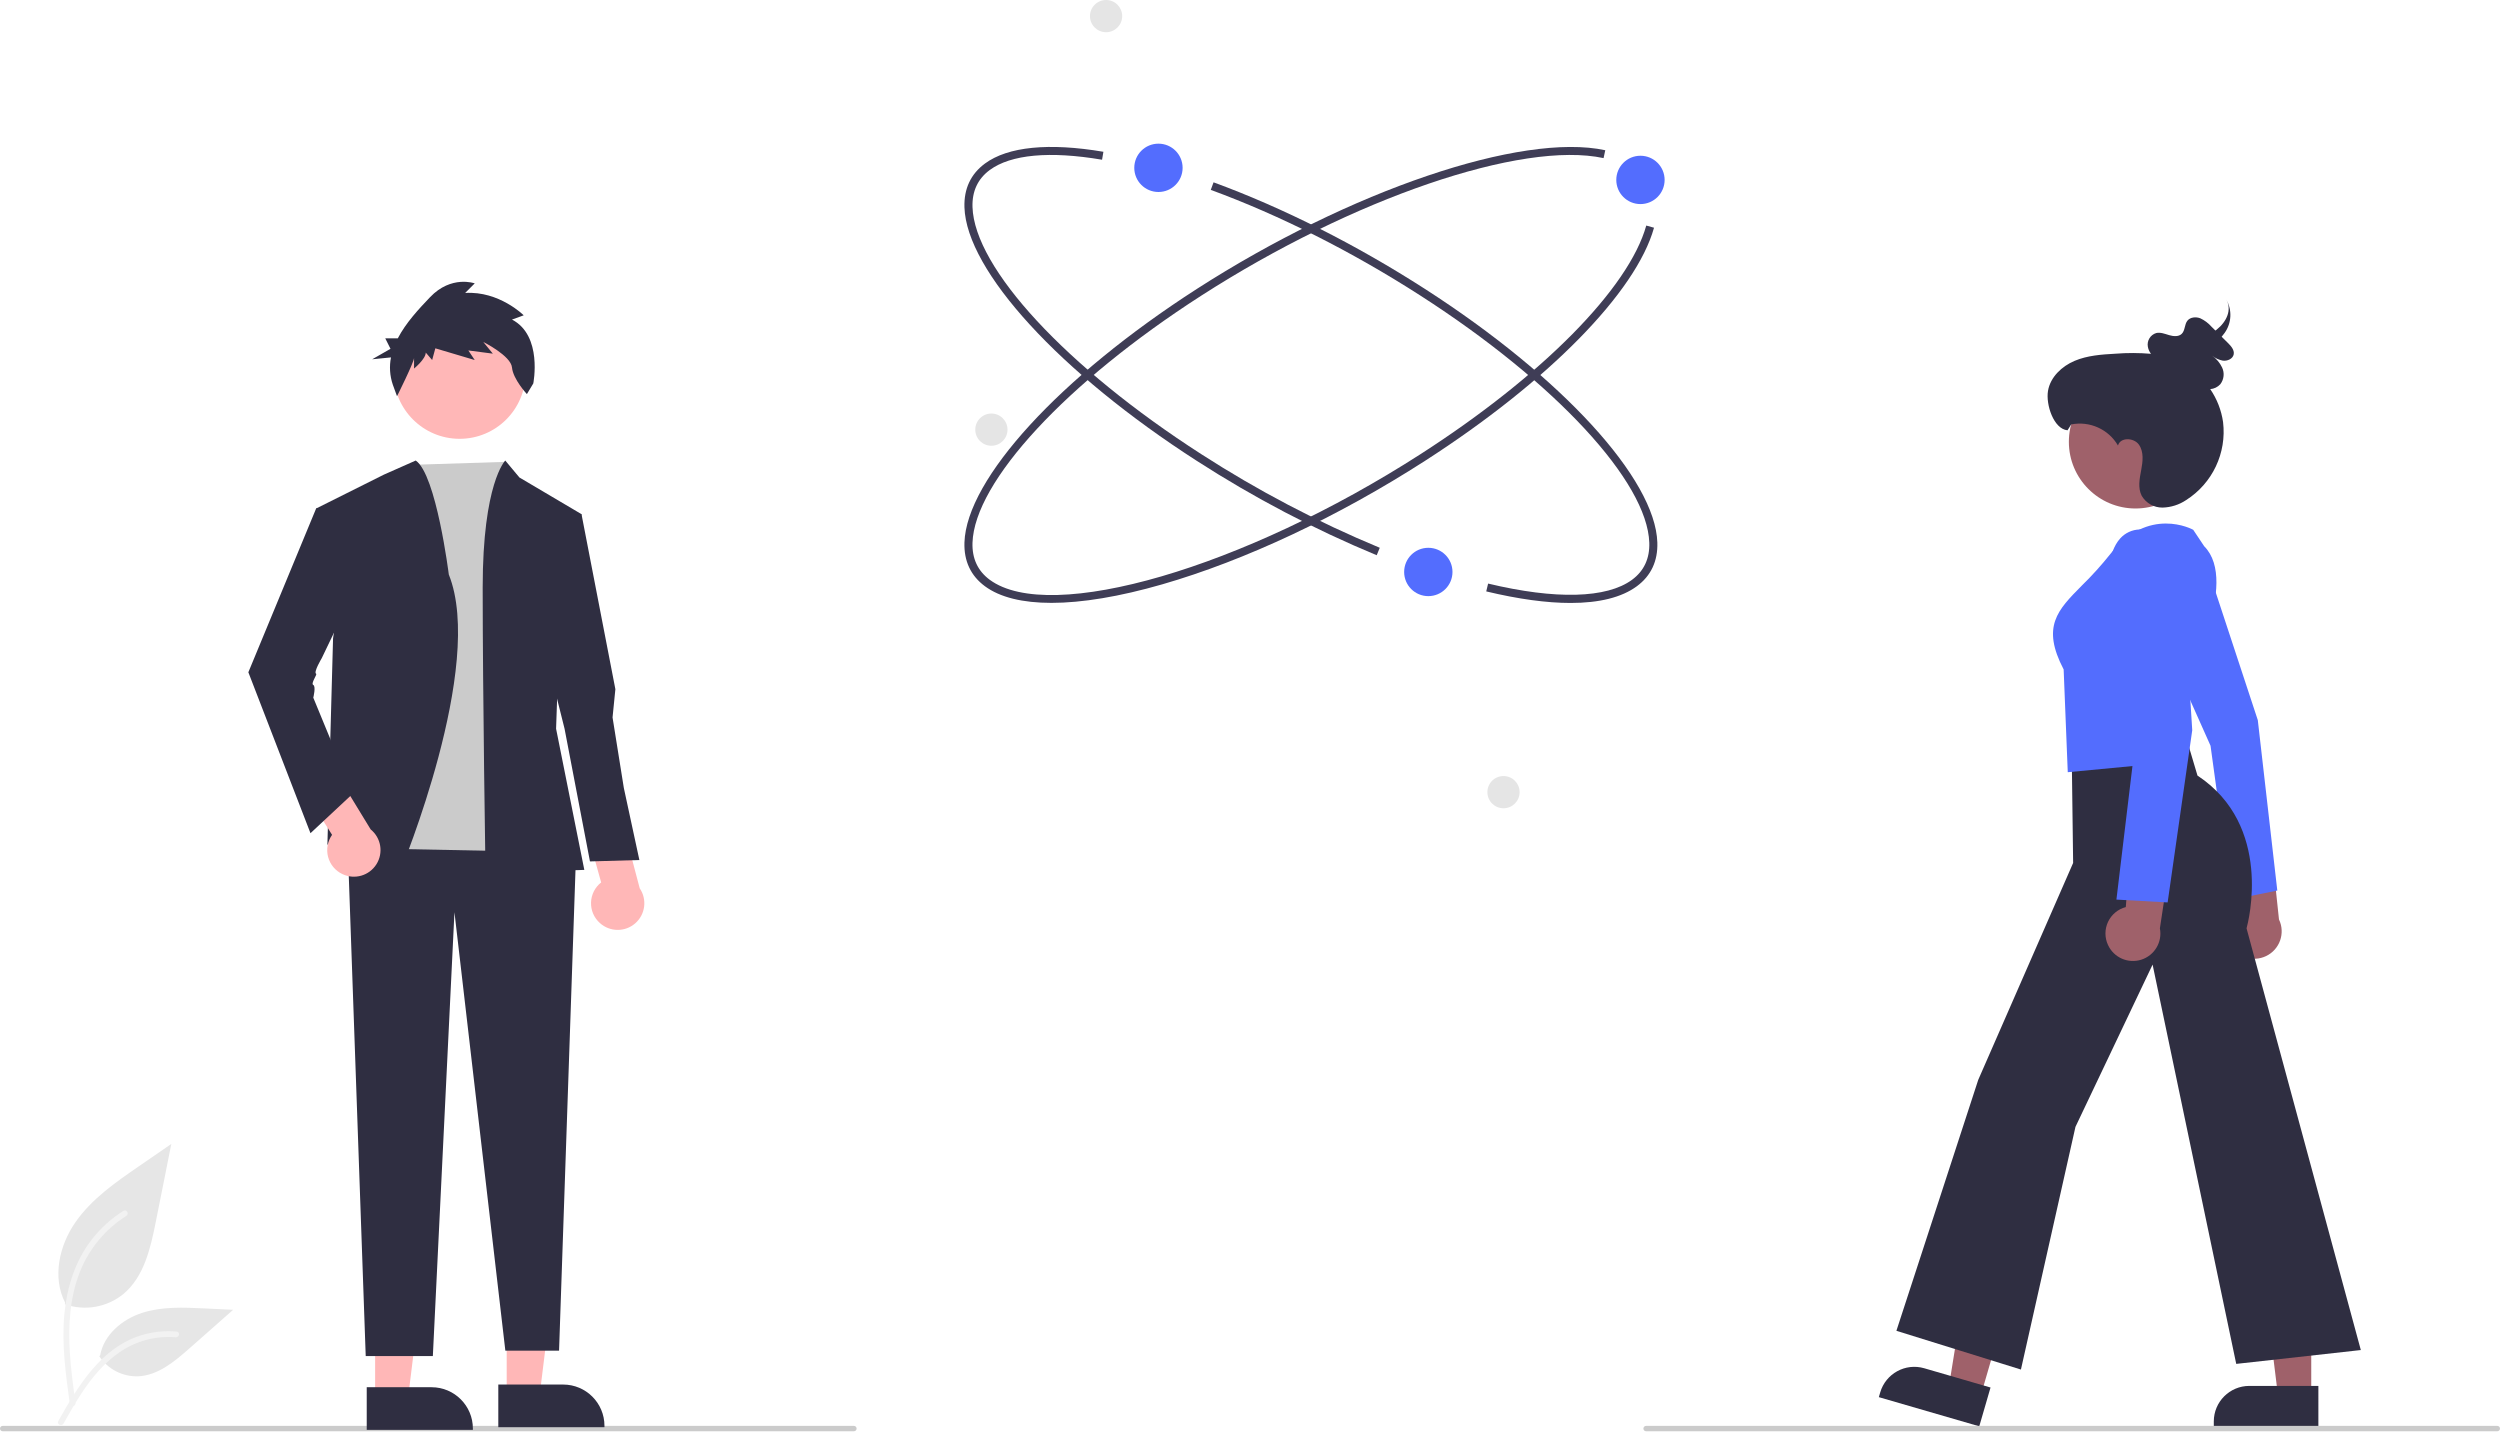
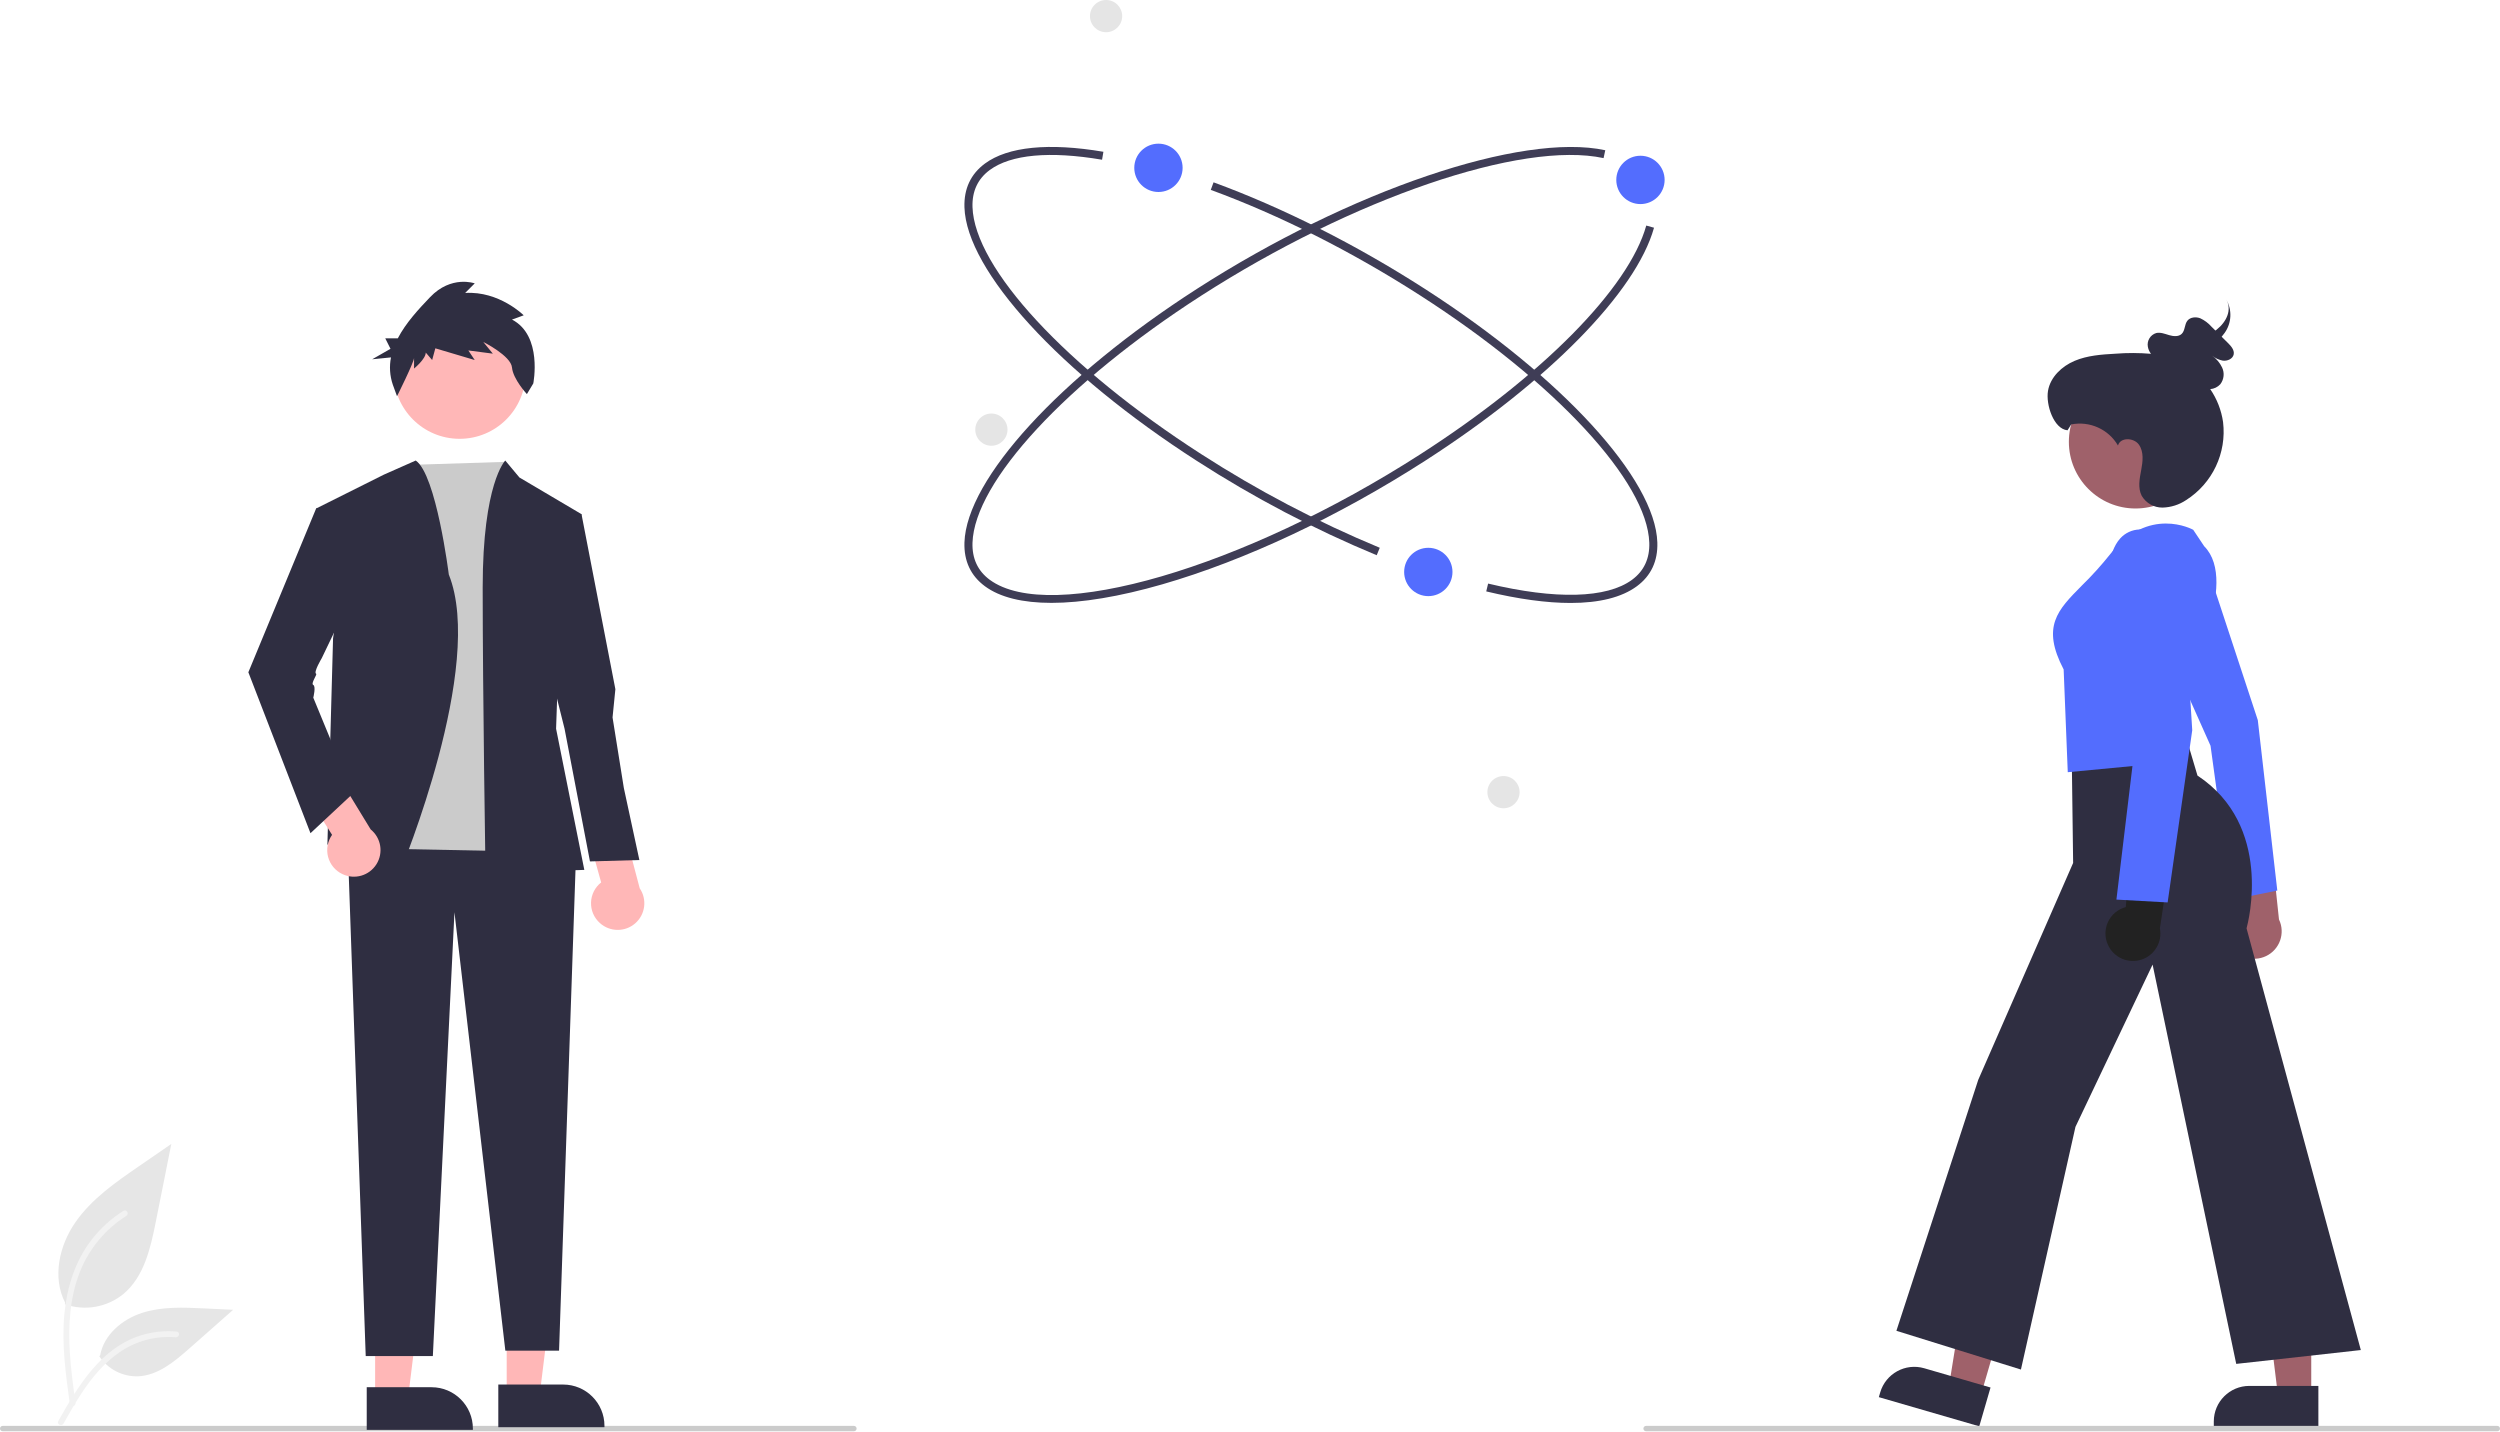
<svg xmlns="http://www.w3.org/2000/svg" id="be9445cc-36a8-41fc-8663-3adeddcda149" data-name="Layer 1" width="931" height="533" viewBox="0 0 931 533">
  <path id="b28c6922-ddd3-47e4-a3ac-36d7a7012cbe" data-name="Path 438" d="M158.629,669.196a22.651,22.651,0,0,0,21.873-3.853c7.661-6.431,10.063-17.021,12.017-26.83L198.3,609.5l-12.102,8.333c-8.704,5.993-17.603,12.178-23.629,20.858s-8.655,20.53-3.815,29.922" transform="translate(-134.5 -183.5)" fill="#e6e6e6" />
  <path id="f348d1cd-efe1-4e64-9555-bec9588846f0" data-name="Path 439" d="M160.498,706.343c-1.523-11.098-3.09-22.339-2.019-33.555.949-9.962,3.988-19.69,10.176-27.669A46.029,46.029,0,0,1,180.464,634.416c1.181-.745,2.268,1.126,1.092,1.868a43.759,43.759,0,0,0-17.31,20.884c-3.768,9.584-4.374,20.033-3.724,30.215.392,6.157,1.226,12.274,2.063,18.383a1.121,1.121,0,0,1-.756,1.331,1.088,1.088,0,0,1-1.331-.756Z" transform="translate(-134.5 -183.5)" fill="#f2f2f2" />
  <path id="a93533ad-4b65-413c-802a-4ad30488ecb9" data-name="Path 442" d="M171.462,688.535a16.674,16.674,0,0,0,14.528,7.501c7.357-.349,13.487-5.481,19.005-10.355l16.325-14.414L210.517,670.75c-7.77-.372-15.74-.721-23.141,1.678s-14.226,8.163-15.579,15.823" transform="translate(-134.5 -183.5)" fill="#e6e6e6" />
  <path id="b011e8a2-9a94-4c33-83aa-73d3f3df33bf" data-name="Path 443" d="M156.192,712.722c7.333-12.976,15.839-27.397,31.038-32.006a34.635,34.635,0,0,1,13.054-1.348c1.386.12,1.04,2.256-.343,2.137a32.177,32.177,0,0,0-20.833,5.512c-5.874,3.999-10.448,9.558-14.319,15.452-2.371,3.611-4.495,7.375-6.619,11.134C157.491,714.805,155.506,713.937,156.192,712.722Z" transform="translate(-134.5 -183.5)" fill="#f2f2f2" />
  <circle cx="369.193" cy="160" r="6" fill="#e5e5e5" />
  <path d="M647.187,390.271a421.9,421.9,0,0,1-67.003-35.151c-50.996-32.803-85.768-70.744-86.524-94.412-.221-6.917,2.348-12.403,7.637-16.304,8.556-6.311,23.809-7.825,44.112-4.382l-.501,2.958c-19.481-3.305-33.945-1.977-41.829,3.838-4.448,3.281-6.607,7.921-6.42,13.794.726,22.726,34.945,59.691,85.149,91.984a418.783,418.783,0,0,0,66.517,34.898Z" transform="translate(-134.5 -183.5)" fill="#3f3d56" />
  <path d="M719.389,408.044c-8.897,0-19.433-1.432-31.414-4.304l.699-2.917c25.156,6.029,44.192,5.528,53.602-1.414,4.448-3.281,6.607-7.922,6.42-13.794-.727-22.726-34.945-59.691-85.149-91.984-25.445-16.367-52.469-29.998-78.152-39.418l1.033-2.816c25.887,9.495,53.115,23.227,78.742,39.711,50.996,32.803,85.768,70.744,86.524,94.412.221,6.917-2.348,12.403-7.637,16.304C738.44,405.966,730.103,408.044,719.389,408.044Z" transform="translate(-134.5 -183.5)" fill="#3f3d56" />
  <path d="M526.052,408.012c-10.744 0-19.158-2.061-24.755-6.189-5.289-3.901-7.859-9.387-7.637-16.304.756-23.668,35.528-61.609,86.524-94.412,56.995-36.661,120.97-58.388,152.118-51.659l-.633,2.933c-30.445-6.581-93.471,14.977-149.862,51.25-50.204,32.292-84.422,69.258-85.149,91.984-.188,5.873,1.972,10.514,6.42,13.794,22.525,16.612,94.512-4.387,160.47-46.813,45.309-29.144,77.504-61.752,84.021-85.1l2.89.807c-6.706,24.025-39.386,57.291-85.288,86.816-32.303,20.778-67.037,37.107-97.803,45.978C551.387,405.705,537.417,408.012,526.052,408.012Z" transform="translate(-134.5 -183.5)" fill="#3f3d56" />
  <circle cx="431.405" cy="62.5" r="9" fill="#536dfe" />
  <circle cx="531.905" cy="213" r="9" fill="#536dfe" />
  <circle cx="559.905" cy="295" r="6" fill="#e5e5e5" />
  <circle cx="411.905" cy="6" r="6" fill="#e5e5e5" />
  <circle cx="610.905" cy="67" r="9" fill="#536dfe" />
  <path d="M452.5,716.5h-317a1,1,0,0,1,0-2h317a1,1,0,0,1,0,2Z" transform="translate(-134.5 -183.5)" fill="#cbcbcb" />
  <polygon points="188.696 519.608 200.956 519.607 206.788 472.319 188.694 472.32 188.696 519.608" fill="#ffb7b7" />
  <path d="M320.069,699.105l24.144-.001h.001a15.387,15.387,0,0,1,15.386,15.386v.5l-39.531.001Z" transform="translate(-134.5 -183.5)" fill="#2f2e41" />
  <polygon points="139.696 520.608 151.956 520.607 157.788 473.319 139.694 473.32 139.696 520.608" fill="#ffb7b7" />
  <path d="M271.069,700.105l24.144-.001h.001a15.387,15.387,0,0,1,15.386,15.386v.5l-39.531.001Z" transform="translate(-134.5 -183.5)" fill="#2f2e41" />
  <path d="M348.926,504.295,342.693,686.5h-20L303.738,523.22,295.693,688.5h-25l-6.907-195.77,76.75-1.051Z" transform="translate(-134.5 -183.5)" fill="#2f2e41" />
  <polygon points="152.941 173.116 188.193 172 196.048 317.115 140.325 315.999 152.941 173.116" fill="#cbcbcb" />
  <path d="M315.303,508.5l36.798-1.051-10.514-52.569,1.051-30.49,8.411-49.415-23.13-13.668L322.663,355s-8.411,8.411-8.411,47.312S315.303,508.5,315.303,508.5Z" transform="translate(-134.5 -183.5)" fill="#2f2e41" />
  <path d="M283.762,507.449s31.541-75.947,17.873-109.993c0,0-4.653-37.2-12.314-42.456l-11.867,5.257-25.233,12.616,9.462,26.284-3.154,22.079L256.426,497.987Z" transform="translate(-134.5 -183.5)" fill="#2f2e41" />
  <path d="M262.02,509.016A9.859,9.859,0,0,1,258.163,494.399L246.16,475.334l9.807-10.12,16.572,27.162a9.912,9.912,0,0,1-10.519,16.64Z" transform="translate(-134.5 -183.5)" fill="#ffb7b7" />
  <path d="M357.884,527.229a9.859,9.859,0,0,1,.488-15.109l-6.044-21.703,12.293-6.89,8.105,30.769a9.912,9.912,0,0,1-14.842,12.933Z" transform="translate(-134.5 -183.5)" fill="#ffb7b7" />
  <path d="M263.786,370.771l-11.565,2.103-25.233,60.98,23.13,59.928,15.771-14.719-14.719-35.747s1.051-4.205,0-4.731,1.545-3.91,1.051-4.172c-1.051-.559,2.103-5.816,2.103-5.816l12.616-26.284Z" transform="translate(-134.5 -183.5)" fill="#2f2e41" />
  <polygon points="204.984 191.476 216.55 191.476 229.166 256.661 228.115 267.175 232.32 293.459 238.103 320.269 219.704 320.795 210.241 271.38 201.83 237.737 204.984 191.476" fill="#2f2e41" />
  <circle cx="171.158" cy="138.854" r="24.561" fill="#ffb7b7" />
  <path d="M325.167,302.509l4.361-1.586s-9.119-9.119-21.805-8.326l3.568-3.568s-8.722-3.172-16.651,5.154c-4.168,4.377-8.991,9.521-11.997,15.316h-4.67l1.949,3.898L273.099,317.297l7.002-.7a19.672,19.672,0,0,0,.662,10.097l1.586,4.361s6.343-12.687,6.343-14.272v3.965s4.361-3.568,4.361-5.947l2.379,2.775,1.189-4.361,14.669,4.361-2.379-3.568,9.119,1.189-3.568-4.361s10.308,5.154,10.704,9.515c.396,4.361,5.55,9.911,5.55,9.911l2.379-3.965S336.664,308.456,325.167,302.509Z" transform="translate(-134.5 -183.5)" fill="#2f2e41" />
  <polygon points="751.068 473.471 733.506 468.369 725.837 515.912 737.736 519.37 751.068 473.471" fill="#9f616a" />
  <path d="M834.178,703.796l.506-1.741a13.234,13.234,0,0,1,16.4-9.017l24.69,7.172h0l-4.197,14.449h0L834.178,703.796Z" transform="translate(-134.5 -183.5)" fill="#2f2e41" />
  <polygon points="860.711 471.858 842.422 471.857 848.317 519.652 860.708 519.653 860.711 471.858" fill="#9f616a" />
  <path d="M958.919,714.658l0-1.813a13.234,13.234,0,0,1,13.235-13.233l25.71.001h0l-.001,15.047h0l-38.944-.002Z" transform="translate(-134.5 -183.5)" fill="#2f2e41" />
  <path d="M978.394,539.54a10.219,10.219,0,0,0,4.799-13.631l-3.464-32.619-17.259-7.376,6.434,35.541a10.219,10.219,0,0,0,9.489,18.086Z" transform="translate(-134.5 -183.5)" fill="#9f616a" />
  <path d="M975.306,451.681l-20.249-61.47c-.422-.705-5.462-8.637-16.437-5.263a9.178,9.178,0,0,0-5.669,4.623c-3.213,6.159-.216,15.674-.203,15.724l24.929,55.863.026.058,7.869,57.37,16.993-3.45Z" transform="translate(-134.5 -183.5)" fill="#536dfe" />
  <path d="M840.72,679.087l30.477-93.455,35.337-80.771-.509-39.174,41.934-9.778,4.883,16.417c28.242,18.635,18.938,54.483,18.275,56.886l42.554,157.045-46.4,5.155-31.145-148.692-28.724,60.419-20.309,90.377Z" transform="translate(-134.5 -183.5)" fill="#2f2e41" />
  <path d="M903.002,432.802c-8.337-15.981-2.31-22.067,6.806-31.272a125.466,125.466,0,0,0,10.466-11.57c14.221-18.283,30.725-9.304,30.891-9.21l.093.052,4.078,6.116c13.438,13.524-6.94,50.687-8.488,53.454l1.022,26.574-43.336,4.127Z" transform="translate(-134.5 -183.5)" fill="#536dfe" />
  <circle cx="795.269" cy="164.538" r="24.825" fill="#9f616a" />
-   <path d="M919.513,535.392a10.219,10.219,0,0,0,19.332-6.176l4.902-32.434-14.831-11.503-2.768,36.012a10.164,10.164,0,0,0-6.636,14.101Z" transform="translate(-134.5 -183.5)" fill="#9f616a" />
+   <path d="M919.513,535.392a10.219,10.219,0,0,0,19.332-6.176l4.902-32.434-14.831-11.503-2.768,36.012a10.164,10.164,0,0,0-6.636,14.101Z" transform="translate(-134.5 -183.5)" fill="#222" />
  <path d="M922.654,518.508l7.001-58.309-9.979-60.339c-.023-.423-.519-10.43,4.397-15.853a10.037,10.037,0,0,1,7.277-3.331c12.468-.546,15.45,9.842,15.478,9.946l4.061,64.821-9.161,64.125Z" transform="translate(-134.5 -183.5)" fill="#536dfe" />
  <path d="M904.453,343.74l1.351-2.175A16.457,16.457,0,0,1,923.236,349.408c.853-3.141,5.92-2.979,7.795-.319,1.875,2.661,1.46,6.255.852,9.453-.608,3.197-1.297,6.673.18,9.573a8.871,8.871,0,0,0,7.755,4.41,16.499,16.499,0,0,0,8.808-2.803A30.152,30.152,0,0,0,962.367,340.666a29.012,29.012,0,0,0-4.775-12.257,5.666,5.666,0,0,0,3.754-1.825,6.008,6.008,0,0,0,.658-6.24,11.305,11.305,0,0,0-3.683-4.37,9.171,9.171,0,0,0,3.897,1.82c1.752.253,3.797-.657,4.114-2.345.303-1.608-.985-3.072-2.176-4.251q-1.158-1.147-2.316-2.294a14.632,14.632,0,0,0,1.114-1.43A11.503,11.503,0,0,0,963.531,295c2.209,3.773.271,8.262-3.621,11.321-.125.098-.266.185-.394.28l-1.477-1.463a12.653,12.653,0,0,0-4.154-3.107c-1.634-.627-3.721-.443-4.787.886-1.141,1.423-.822,3.687-2.157,4.939-1.169,1.095-3.071.912-4.644.45-1.573-.462-3.198-1.138-4.788-.792a4.497,4.497,0,0,0-3.144,5.15,6.13,6.13,0,0,0,1.163,2.595,81.002,81.002,0,0,0-13.211-.041c-5.176.288-10.464.647-15.239,2.667-4.774,2.02-9.018,6.039-9.898,11.147C896.298,334.142,899.289,343.291,904.453,343.74Z" transform="translate(-134.5 -183.5)" fill="#2f2e41" />
  <path d="M1064.5,716.5h-317a1,1,0,0,1,0-2h317a1,1,0,0,1,0,2Z" transform="translate(-134.5 -183.5)" fill="#cbcbcb" />
</svg>
